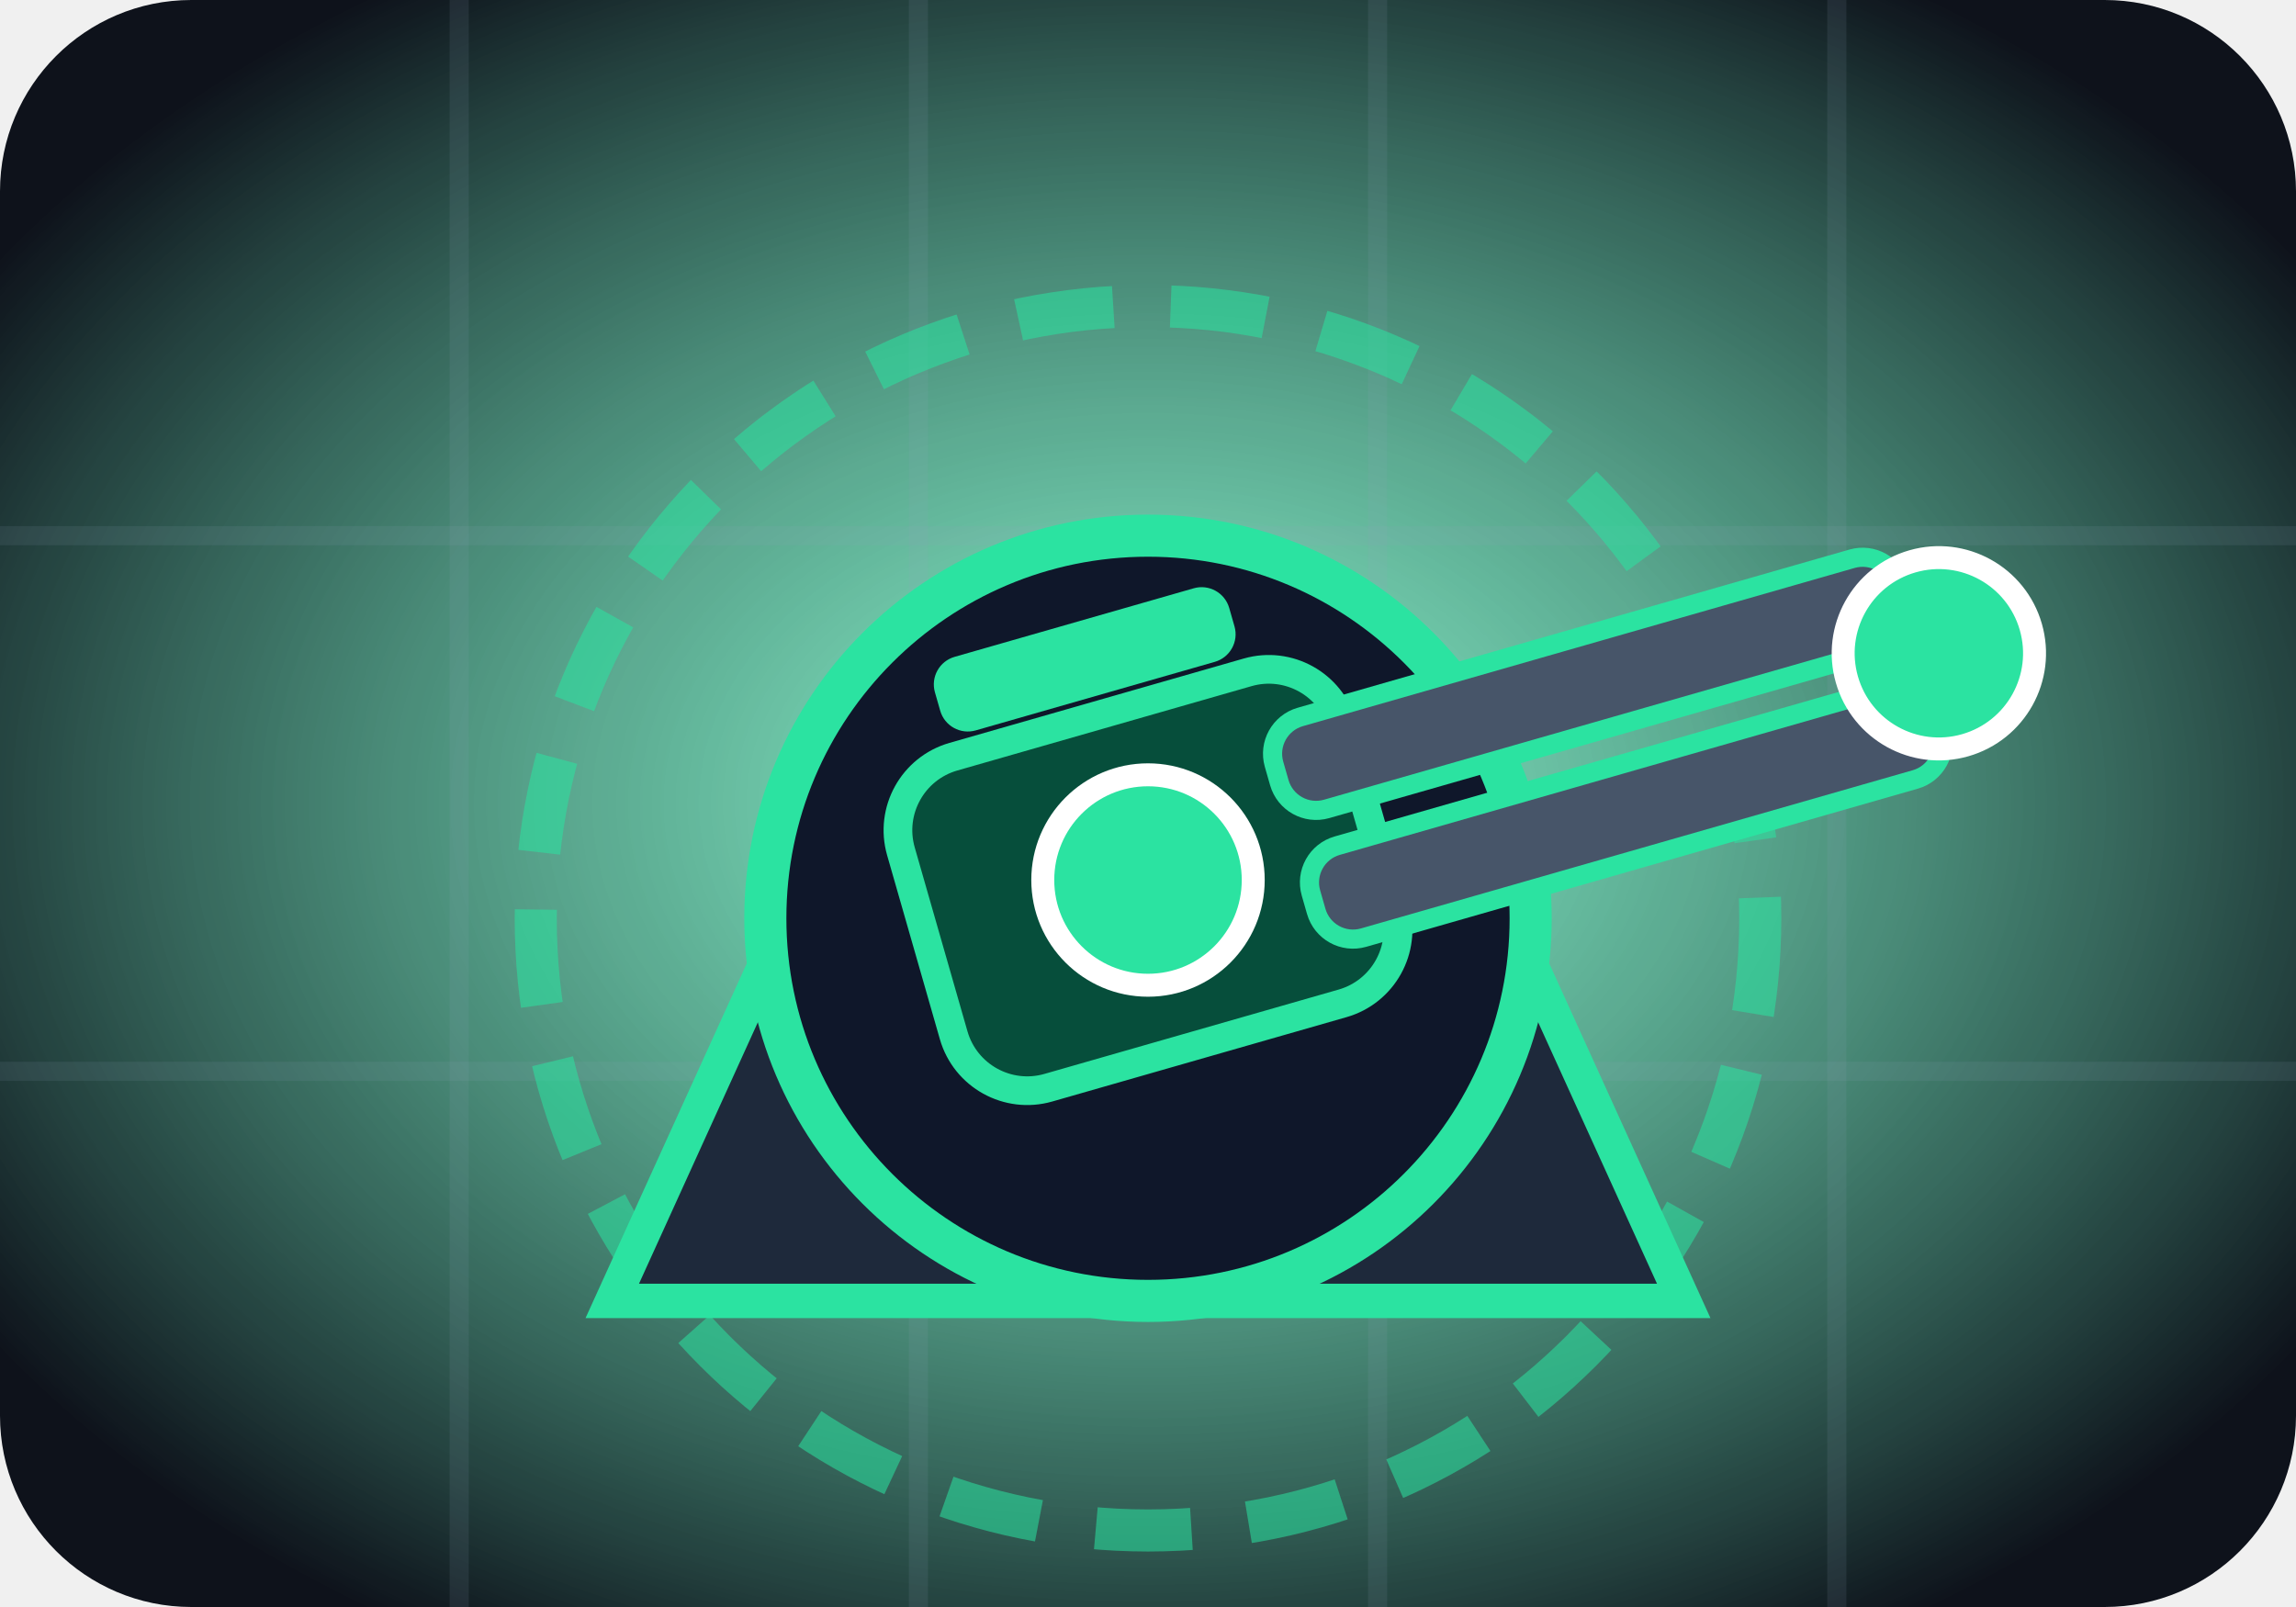
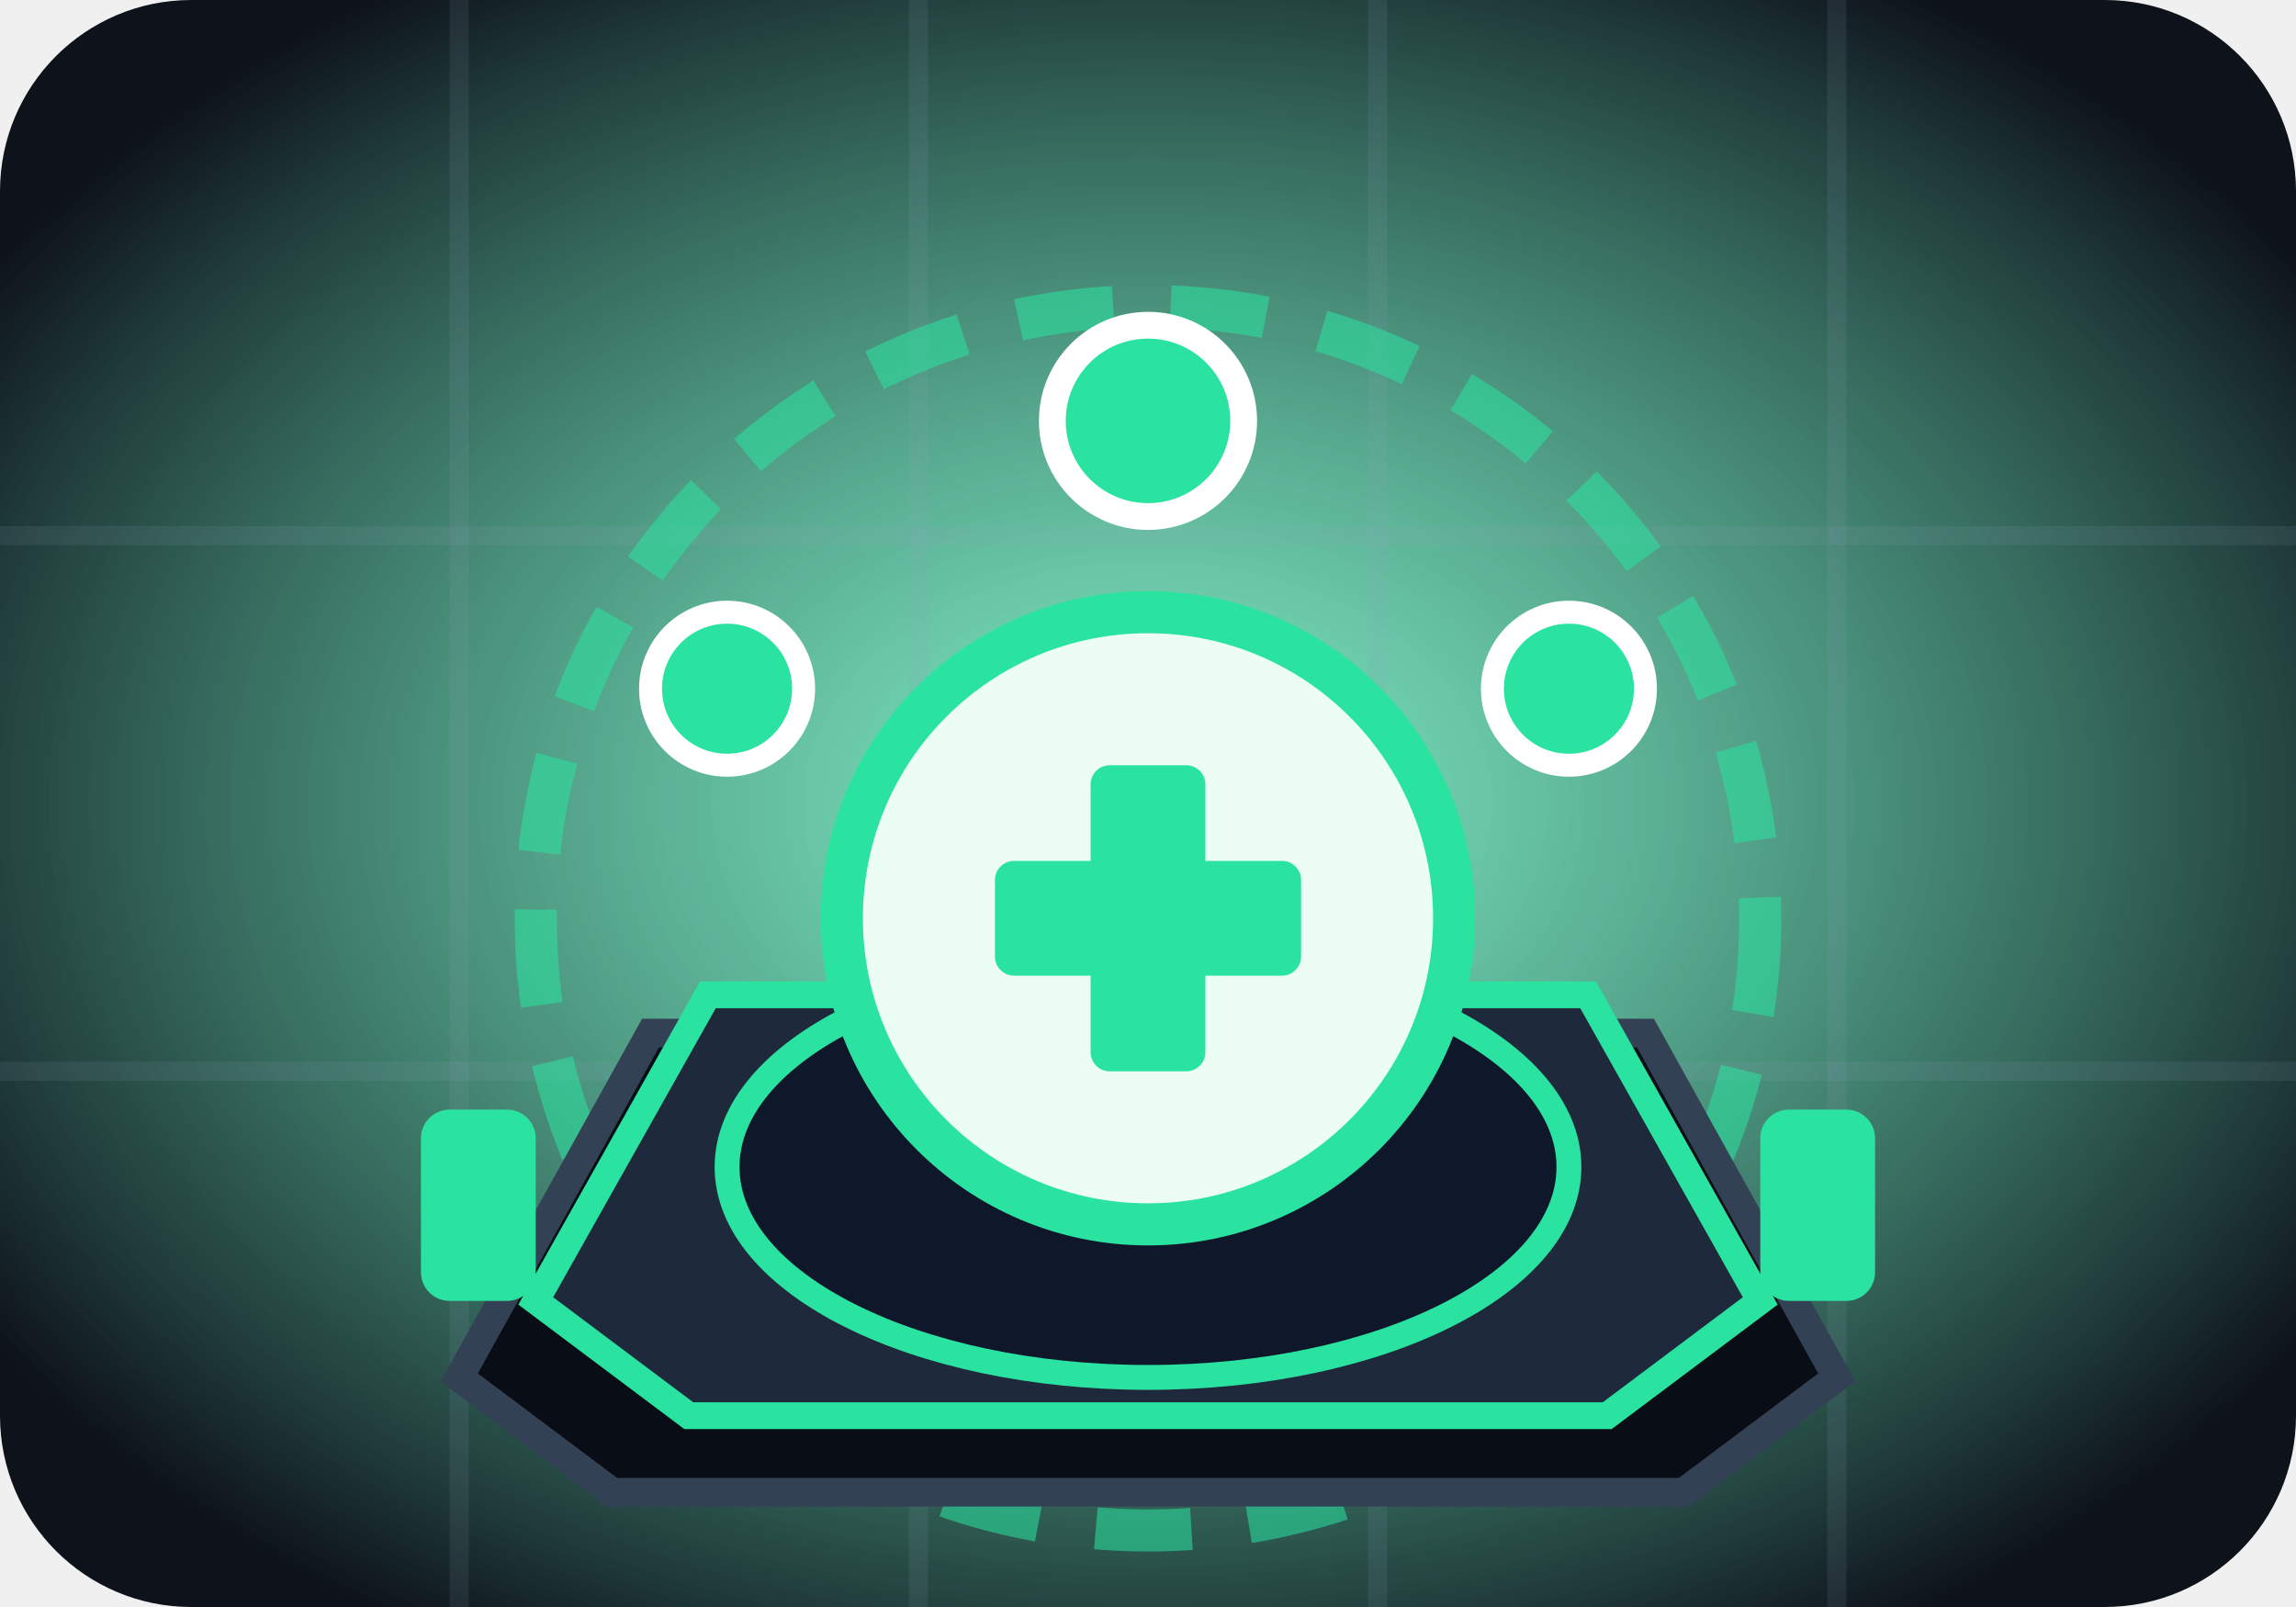
<svg xmlns="http://www.w3.org/2000/svg" viewBox="0 0 120 84" width="120" height="84">
  <defs>
    <radialGradient id="bg_nanomed_4" cx="50%" cy="50%" r="60%">
-       <stop offset="0%" stop-color="#2be3a1" stop-opacity="0.52" />
+       <stop offset="0%" stop-color="#2be3a1" stop-opacity="0.56" />
      <stop offset="100%" stop-color="#090d16" stop-opacity="0.98" />
    </radialGradient>
  </defs>
  <rect width="120" height="84" rx="10" fill="url(#bg_nanomed_4)" />
  <g stroke="rgba(148,163,184,0.12)" stroke-width="1">
    <line x1="24" y1="0" x2="24" y2="84" />
    <line x1="48" y1="0" x2="48" y2="84" />
    <line x1="72" y1="0" x2="72" y2="84" />
    <line x1="96" y1="0" x2="96" y2="84" />
    <line x1="0" y1="28" x2="120" y2="28" />
    <line x1="0" y1="56" x2="120" y2="56" />
  </g>
  <circle cx="60" cy="48" r="32" fill="none" stroke="#2be3a1" stroke-width="2.2" stroke-opacity="0.55" stroke-dasharray="5 3" />
-   <polygon points="32,68 42,46 78,46 88,68" fill="#1e293b" stroke="#2be3a1" stroke-width="1.8" />
-   <circle cx="60" cy="48" r="20" fill="#0f172a" stroke="#2be3a1" stroke-width="2.2" />
-   <g transform="translate(60,46) rotate(-16)">
-     <rect x="-12" y="-9" width="24" height="18" rx="4" fill="#064e3b" stroke="#2be3a1" stroke-width="1.5" />
-     <rect x="8" y="-6" width="34" height="5" rx="2" fill="#475569" stroke="#2be3a1" stroke-width="1" />
-     <rect x="8" y="1" width="34" height="5" rx="2" fill="#475569" stroke="#2be3a1" stroke-width="1" />
-     <rect x="-8" y="-14" width="16" height="4" rx="1.5" fill="#2be3a1" />
-     <circle cx="43" cy="0" r="5" fill="#2be3a1" stroke="#fff" stroke-width="1.2" />
-   </g>
-   <circle cx="60" cy="46" r="5.5" fill="#2be3a1" stroke="#ffffff" stroke-width="1.2" />
+   <polygon points="24,72 34,54 86,54 96,72 88,78 32,78" fill="#090d16" stroke="#334155" stroke-width="1.5" />
+   <polygon points="28,68 37,52 83,52 92,68 84,74 36,74" fill="#1e293b" stroke="#2be3a1" stroke-width="1.4" />
+   <ellipse cx="60" cy="61" rx="22" ry="11" fill="#0f172a" stroke="#2be3a1" stroke-width="1.3" />
+   <rect x="22" y="58" width="6" height="10" rx="1.5" fill="#2be3a1" />
+   <rect x="92" y="58" width="6" height="10" rx="1.5" fill="#2be3a1" />
+   <circle cx="60" cy="48" r="16" fill="#ecfdf5" stroke="#2be3a1" stroke-width="2.2" />
+   <rect x="57" y="40" width="6" height="16" rx="1" fill="#2be3a1" />
+   <rect x="52" y="45" width="16" height="6" rx="1" fill="#2be3a1" />
+   <circle cx="38" cy="36" r="4" fill="#2be3a1" stroke="#fff" stroke-width="1.2" />
+   <circle cx="82" cy="36" r="4" fill="#2be3a1" stroke="#fff" stroke-width="1.2" />
+   <circle cx="60" cy="22" r="5" fill="#2be3a1" stroke="#fff" stroke-width="1.4" />
</svg>
